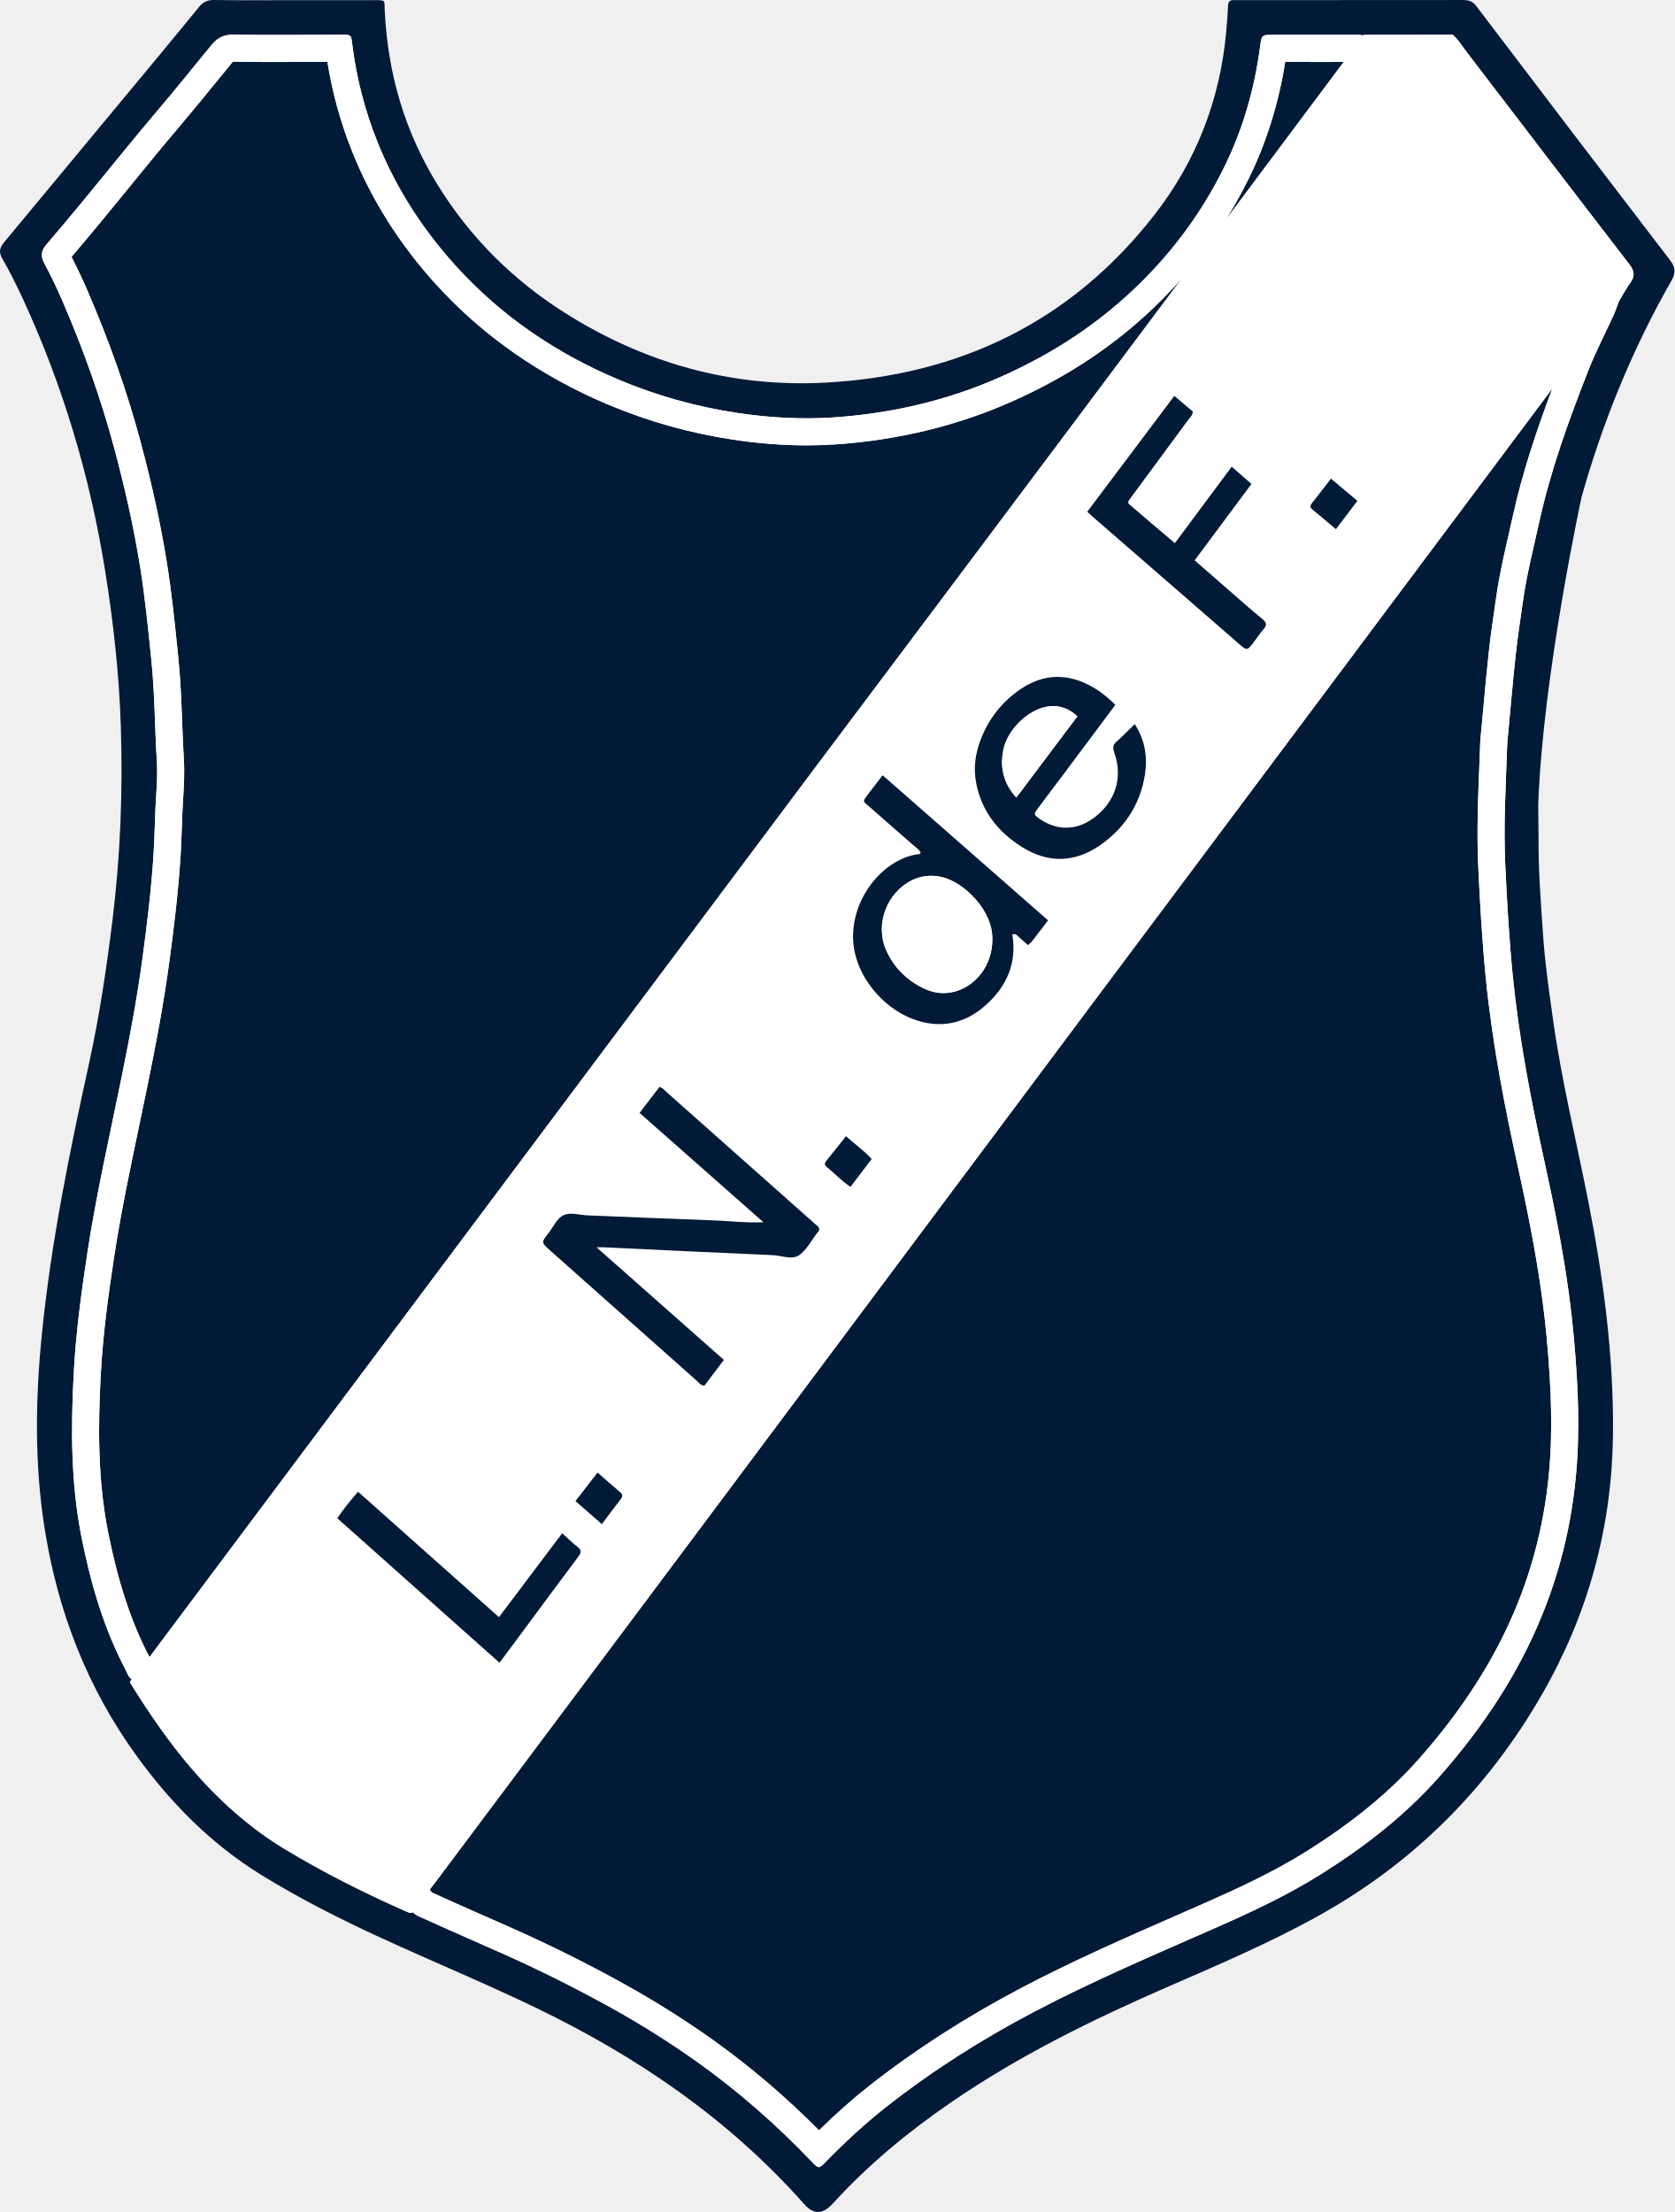
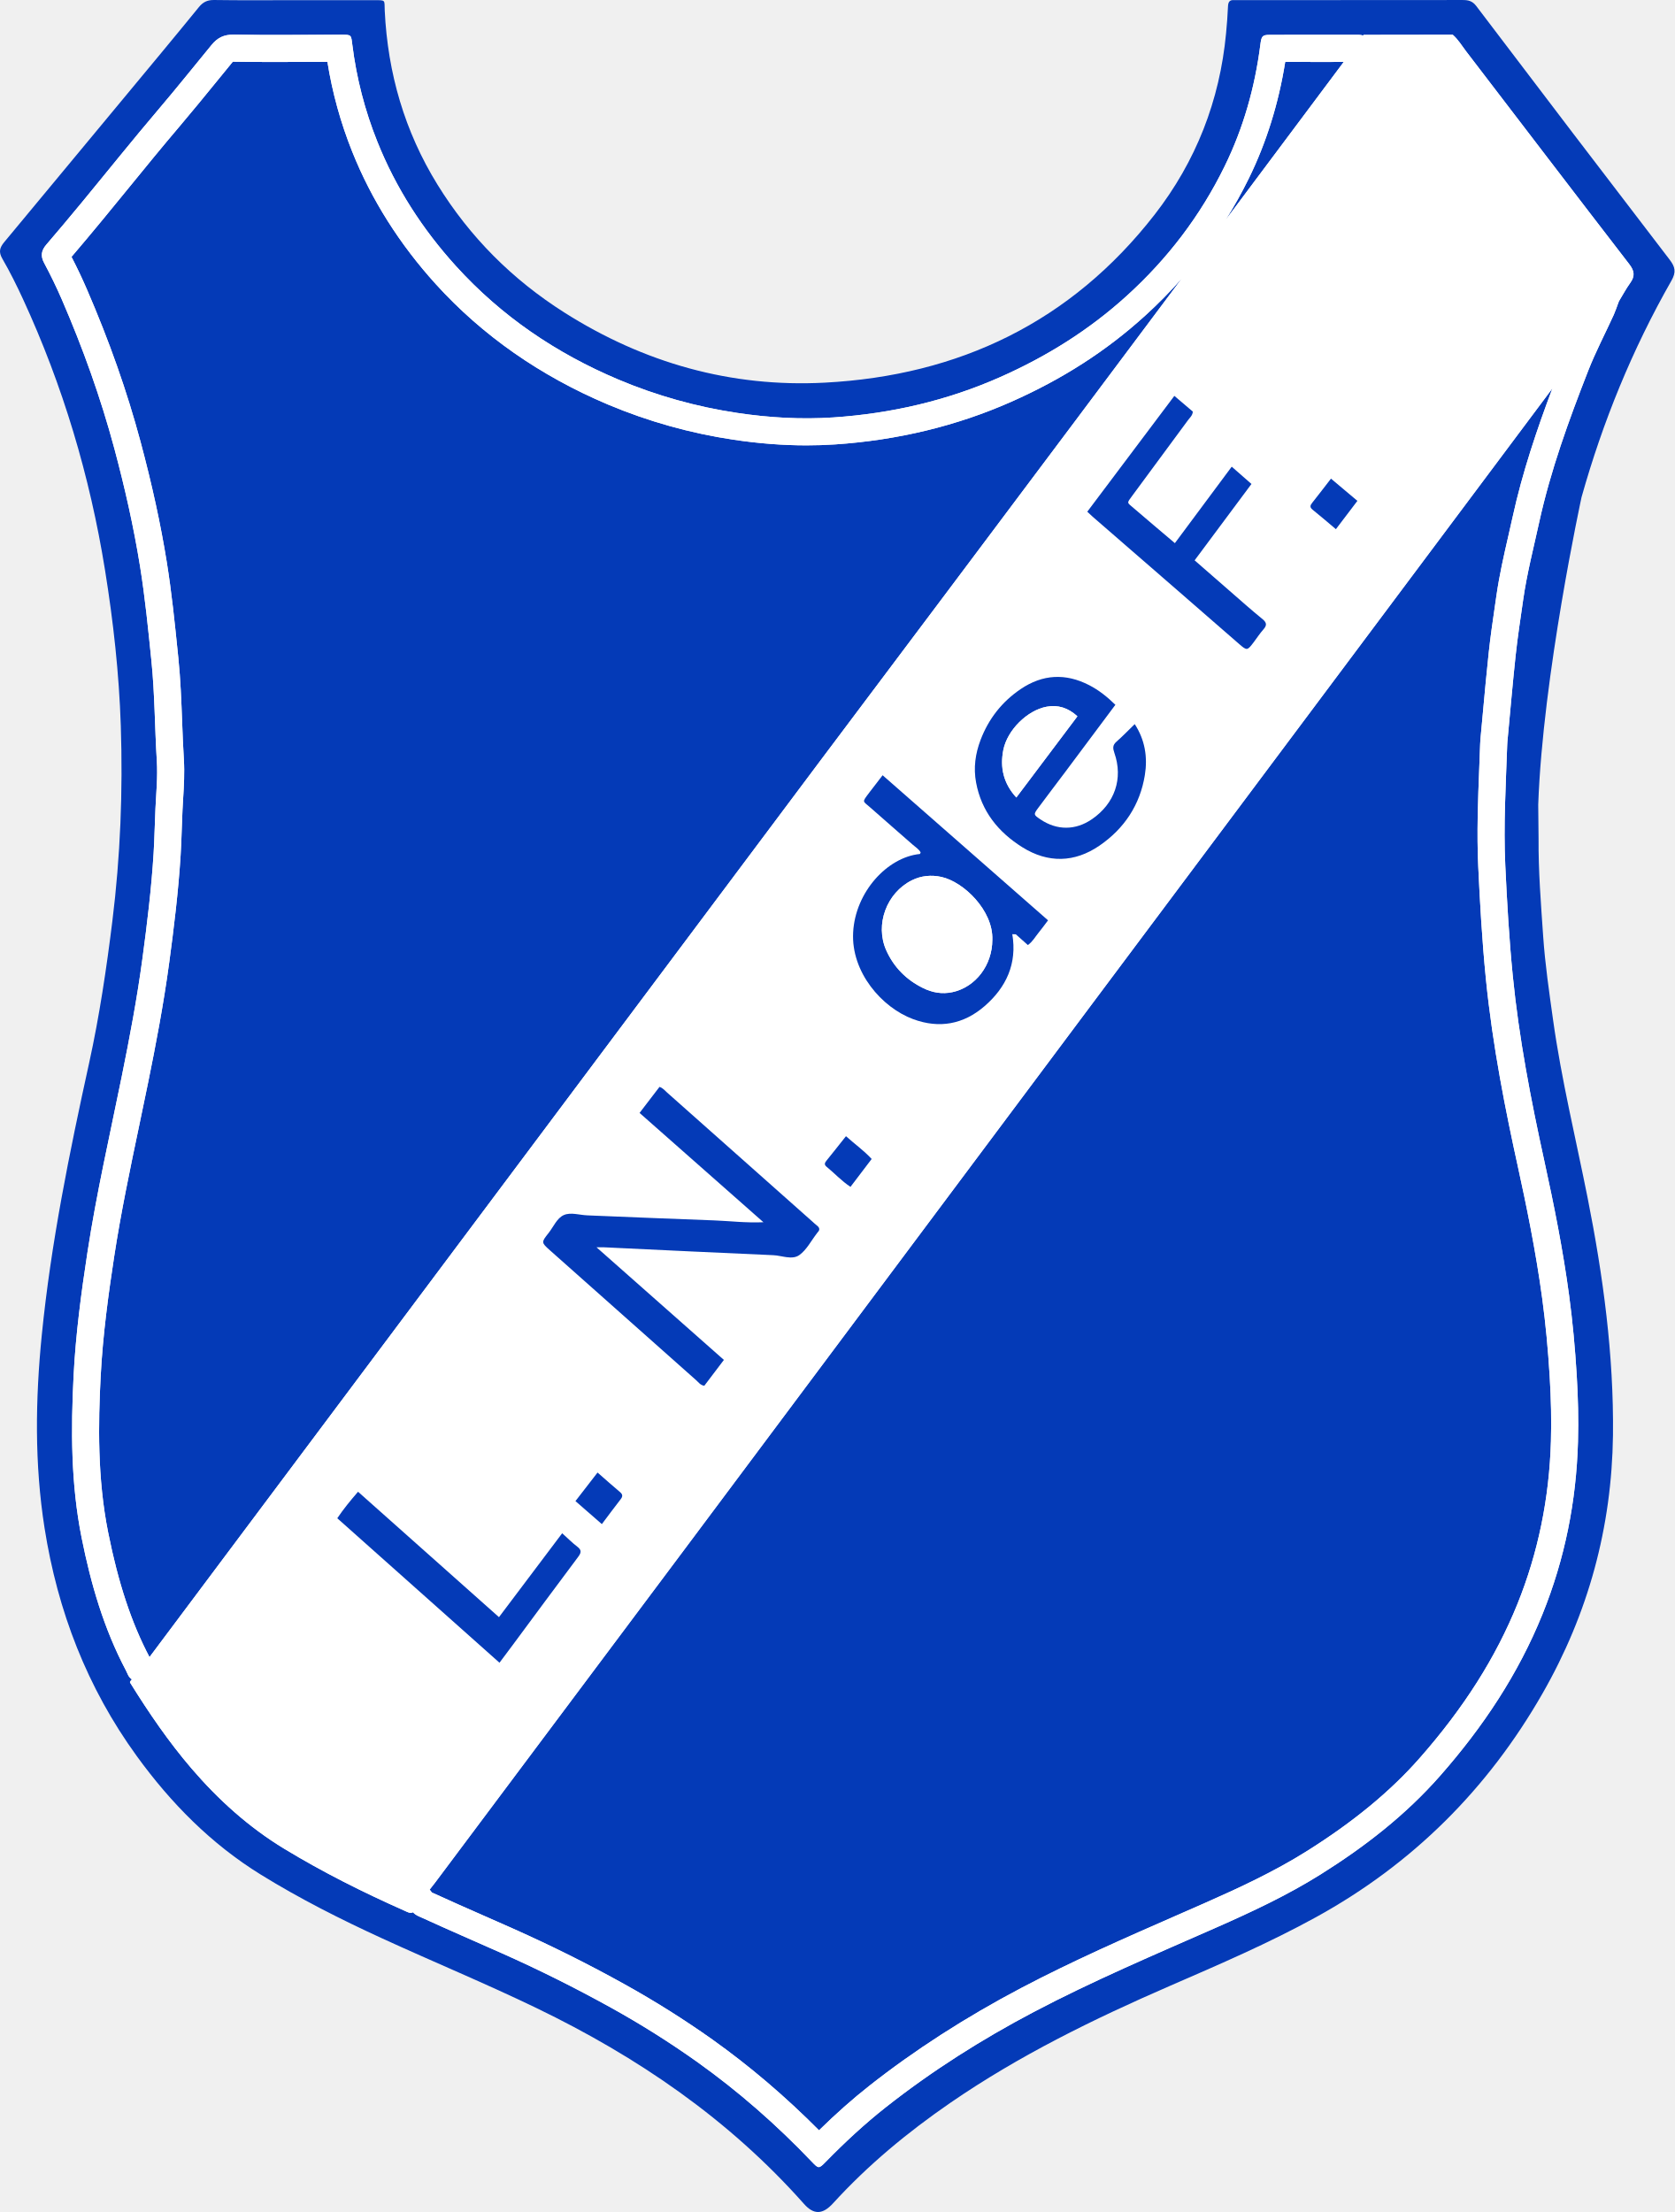
<svg xmlns="http://www.w3.org/2000/svg" viewBox="0 0 4146.09 5477.09">
  <defs>
-     <style>.cls-1{fill:#011a38;}.cls-2{fill:#fff;}</style>
+     <style>.cls-1{fill:#043AB7;}.cls-2{fill:#fff;}</style>
  </defs>
  <g id="Capa_2" data-name="Capa 2">
    <g id="Capa_1-2" data-name="Capa 1">
      <path class="cls-1" d="M2926.27,689.36q-131.83,176.29-263.75,352.51Q2346.56,1463.7,2030,1885q-429.84,573.84-859.17,1148.07-400.32,535-800.68,1070c-44.57-84.58-77.1-182.68-102.31-308.52-27-134.47-24.54-270.44-18.63-385.72,5.37-104.68,20-209.48,33.62-298.2,16.49-107.52,39.36-216.55,61.48-322,7.53-35.92,15.32-73.06,22.78-109.74,17.71-87.09,37.72-190.38,52-296.22,11.24-83.56,22.43-173.49,28.12-264.84,1.41-22.66,2.18-45.21,2.91-67,.52-15.17,1.05-30.86,1.79-46,.44-9.08,1-18.15,1.54-27.22,1.91-31.36,3.89-63.78,1.78-97.74-1.91-30.71-3.11-62.38-4.27-93-1.94-51.38-3.94-104.5-9.37-157.72l-1.28-12.57c-7.48-73.43-15.21-149.37-27.3-224.48-15.14-94.1-36.45-191.85-65.14-298.83C314.48,969,271.06,845.66,215.05,716.14c-11.61-26.86-24.37-53.74-38-80.14,24.06-28.17,49.44-58.44,77.2-92.09,21.89-26.53,43.93-53.56,65.25-79.7C360,414.49,401.94,363.08,444,313.64,475.71,276.33,506.91,238,537.08,201q19.21-23.59,38.49-47.14c.34-.41.64-.77.91-1.07h.88c30.56.51,62.87.75,101.68.75,29.88,0,60.17-.15,89.47-.28q21.07-.11,42.14-.19A1035.46,1035.46,0,0,0,872.18,375.8c47.41,118.48,117.12,228.87,207.2,328.11,115,126.75,258.25,226.88,425.64,297.61a1293,1293,0,0,0,311.18,87.24c62,9.3,122.79,14,180.8,14,23.83,0,47.7-.8,70.93-2.36,154.75-10.43,301.4-45.94,435.88-105.54,127.14-56.34,235.51-126,331.28-213A1169.49,1169.49,0,0,0,2926.27,689.36Z" />
      <path class="cls-1" d="M3327,153.38Q3180.89,348.83,3034.79,544.3a1113.49,1113.49,0,0,0,57.32-102.65c43.48-88.68,73.72-185.58,90.07-288.47,17.66-.05,36.47-.07,57.27-.07h5.28l-.3.4Z" />
      <path class="cls-1" d="M3837,3408.29c3.47,57.07,4.47,109.34,3.06,159.77-3.94,141.32-31.87,277.11-83,403.59-53.47,132.3-132.47,256.89-241.49,380.91-73,83.1-165,158.87-281.06,231.67-80.08,50.22-168,91-251,127.6q-33.54,14.78-67.12,29.46C2788,4797.51,2655.27,4855.65,2528,4922.7c-137.43,72.38-264,153.92-376.17,242.34-40.86,32.2-81.69,68.34-124,109.79-82.69-83.25-170.94-158.47-262.85-224A2330.51,2330.51,0,0,0,1546.05,4913c-87.83-48.89-180.58-95.17-275.66-137.58-23.94-10.67-48.25-21.37-71.77-31.71-41.28-18.16-84-36.94-125.42-56l-3.65-1.63-5.74-7.23c4.94-6.17,9.84-12.36,14.56-18.69Q1386,4248.65,1694,3837.42,2197.94,3163.34,2701.56,2489q570.89-763.73,1142.07-1527.21c-38.1,101.06-74.24,207.85-98.28,317.63-3.46,15.81-7.17,32-10.76,47.68-11,47.78-22.26,97.2-29.54,148q-2,14-4.05,28c-5.31,36.42-10.79,74.08-14.86,111.89-5.53,51.26-10.28,103.2-14.88,153.43q-2.88,31.35-5.8,62.71c-.43,4.55-.56,8.5-.67,11.67v.34q-1,28.65-2.16,57.31c-3.14,79.82-6.39,162.35-2.53,245,3.84,82.31,9.09,179.7,18.87,277.93,16.76,168.32,49.46,329.67,79.23,465.31,19.71,89.78,44.39,208.17,60.48,327.83C3826.84,3277.2,3832.83,3339.94,3837,3408.29Z" />
      <path class="cls-1" d="M4138.22,695.31c12.47-21.87,9.5-34.45-4.54-52.76Q3893.5,329.35,3655.1,14.78C3645.47,2.08,3635,0,3621,.05q-277,.44-554.08.31a100.47,100.47,0,0,1-10.7,0c-11.7-1.21-15.28,4.41-15.73,15.54-.9,22.26-2.72,44.51-4.8,66.7C3020,249.37,2961.08,400,2858.6,531.69,2651.91,797.35,2374.34,930,2042.28,947.47,1810,959.72,1594.07,898.63,1397,773.61,1268.4,692,1163.29,586.93,1083.22,457.19,1001.84,325.34,960.11,181.33,952.61,27,951.25-1.13,956.86.44,924.13.42q-97.71-.06-195.4,0c-66,0-132.06.61-198.08-.4C513.81-.25,503,4.66,492.29,17.82c-61.93,76.12-124.85,151.43-187.46,227Q158,422.08,10.85,599.07c-11.71,14-14.83,24.62-4.93,41.7,18.72,32.33,35.42,66,51.08,99.93,98.72,214.13,165.53,438.12,203,670.7,20.59,127.73,34.86,256.26,39.1,385.77,5.3,161.73-1,322.89-20.89,483.52-14.58,117.73-32,235-57.43,350.91-49,223-94.64,446.48-117.32,674.08-15.9,159.58-18.17,318.67,6.83,477.65,32.39,206,105.44,395.38,228.16,564.62C423,4464.57,522.64,4565.65,646,4641.87c96.41,59.56,197.28,110.49,300.14,157.7,127,58.3,256.23,111.71,382.13,172.51,250.6,121,476.59,275.43,662.41,485,24.4,27.51,46.42,26.45,72.12-1.73,86.43-94.79,184.6-175.86,290-248.45,170.27-117.28,354.93-207.58,543.93-289.72,122.48-53.24,245.16-105.91,362.39-170.5,239-131.66,424.59-317,559.9-553.16q170.33-297.3,174.68-640.34c2.15-198.16-24.27-393.15-62.75-586.87-29.17-146.82-64.81-292.37-85.58-440.83-9.63-68.89-19.76-137.71-24.53-207.18-5.55-81-12-161.09-11.4-242.38l-.84-83.52c11.24-318.61,106.82-759.31,107.26-761.36C3968.51,1044,4041.51,864.92,4138.22,695.31Zm-366.85,789.32c-6.55,45.79-13.67,91.55-18.62,137.52-7.72,71.66-13.82,143.5-20.59,215.26-.25,2.66-.33,5.34-.42,8-3.4,98.93-9.34,197.91-4.73,296.86,4.28,91.56,9.52,183.07,18.62,274.42,15.38,154.46,44.79,306.28,78,457.58,24.23,110.39,46.38,221.25,61.44,333.27,8.77,65.22,14.78,130.82,18.78,196.67,3.37,55.31,4.71,110.52,3.16,165.71-4.11,147.33-32.5,289.9-87.85,426.83-60.13,148.77-147.52,279.73-253.28,400-85.83,97.62-186.71,175.78-295.78,244.19-82.46,51.71-170.7,93-259.6,132.15-151.73,66.85-304.45,131.5-451.3,208.84-128.83,67.86-251.5,145.49-365.92,235.68-52.54,41.41-101.54,87-148.37,134.82-17.52,17.91-18,17.82-34.88.15-87-91.24-181.3-174.05-284-247.25a2251,2251,0,0,0-212.59-133.84Q1381.29,4898,1243.1,4836.61c-65.91-29.39-132.24-57.86-197.84-88-8.14-3.74-16.68-6.35-22.5-13.7-7.49,3.57-13.54-.46-20.09-3.35C900.08,4686.14,799.83,4636,703.9,4577.76c-87.52-53.11-162.8-120.94-229.47-198.59-57-66.36-106-138.31-152.06-212.4-2.22-3.58,3.2-5.54,3.94-8.77-8.35-4.94-10.44-14.16-14.53-21.88C257,4032.76,225,3921.8,202.11,3807.74c-26.68-133.12-26.74-267.84-19.84-402.31,5.24-102.09,18.78-203.68,34.3-304.93C239,2954.34,272,2810.33,301.4,2665.58c19.68-96.79,38-193.83,51.22-291.8,11.63-86.45,22.22-172.91,27.65-260.08,2.33-37.41,2.83-74.78,4.65-112.15,1.91-39.17,5.8-78.34,3.36-117.54-5.13-82.65-5-165.5-13.41-248.08-7.95-77.94-15.63-155.85-28.07-233.2-15.86-98.53-37.87-195.77-63.71-292.13-33.77-125.92-77.82-248.28-129.53-367.88-13.44-31.08-28.26-61.67-44.26-91.51-9.49-17.68-6.92-31.14,5.5-45.58q44.45-51.69,87.73-104.35c63.51-77,125.77-155,190.42-231,44.47-52.29,87.3-105.87,130.83-158.91,14.52-17.68,30.45-25.95,54.7-25.54,89.2,1.49,178.44.28,267.66.18,24.11,0,23.16.25,26.23,25.05a962.1,962.1,0,0,0,62,239.9C980.24,465.53,1046,567.4,1129,658.88c112.89,124.37,248.06,215.83,402.1,280.92a1221,1221,0,0,0,295.05,82.71c78.56,11.79,158,16.41,237.29,11.06,143.29-9.66,281.55-41.58,413.23-99.94,114.86-50.9,219.82-116.36,313.39-201.34,101.14-91.84,182.06-198.08,241.9-320.13,46.59-95,75.16-196.09,88.61-301.22,2.75-21.53,4.65-24.54,23.32-24.63,74-.34,148.1-.15,222.16-.06,2.62,0,5.25.91,7.87,1.4a2.71,2.71,0,0,0,2.72-1.34L3596.89,86c13.6,11.79,22.65,27.32,33.42,41.38,134.42,175.47,268.34,351.32,403.38,526.31,13.23,17.15,14.93,29.79,2.73,46.8-10.34,14.41-18.75,30.21-28,45.39l-3.16,8.49s-6.06,17.21-9.52,24.82c-21,46.25-44.88,91.38-63.36,138.61-48.05,122.82-93.24,246.7-121.56,376C3796.9,1357.25,3780.6,1420.21,3771.37,1484.63Z" />
      <path class="cls-2" d="M4033.69,653.66c-135-175-269-350.84-403.38-526.31-10.77-14.06-19.82-29.59-33.42-41.38l-220.26.34a2.71,2.71,0,0,1-2.72,1.34c-2.62-.49-5.25-1.4-7.87-1.4-74.06-.09-148.11-.28-222.16.06-18.67.09-20.57,3.1-23.32,24.63-13.45,105.13-42,206.19-88.61,301.22-59.84,122.05-140.76,228.29-241.9,320.13-93.57,85-198.53,150.44-313.39,201.34-131.68,58.36-269.94,90.28-413.23,99.94-79.33,5.35-158.73.73-237.29-11.06a1221,1221,0,0,1-295.05-82.71c-154-65.09-289.21-156.55-402.1-280.92-83-91.48-148.75-193.35-194.61-308a962.1,962.1,0,0,1-62-239.9c-3.07-24.8-2.12-25.07-26.23-25.05-89.22.1-178.46,1.31-267.66-.18-24.25-.41-40.18,7.86-54.7,25.54-43.53,53-86.36,106.62-130.83,158.91-64.65,76-126.91,154.06-190.42,231q-43.38,52.58-87.73,104.35c-12.42,14.44-15,27.9-5.5,45.58,16,29.84,30.82,60.43,44.26,91.51,51.71,119.6,95.76,242,129.53,367.88,25.84,96.36,47.85,193.6,63.71,292.13,12.44,77.35,20.12,155.26,28.07,233.2,8.42,82.58,8.28,165.43,13.41,248.08,2.44,39.2-1.45,78.37-3.36,117.54-1.82,37.37-2.32,74.74-4.65,112.15-5.43,87.17-16,173.63-27.65,260.08-13.18,98-31.54,195-51.22,291.8C272,2810.33,239,2954.34,216.57,3100.5c-15.52,101.25-29.06,202.84-34.3,304.93-6.9,134.47-6.84,269.19,19.84,402.31,22.86,114.06,54.9,225,109.67,328.38,4.09,7.72,6.18,16.94,14.53,21.88-.74,3.23-6.16,5.19-3.94,8.77,46.08,74.09,95.08,146,152.06,212.4,66.67,77.65,142,145.48,229.47,198.59,95.93,58.2,196.18,108.38,298.77,153.83,6.55,2.89,12.6,6.92,20.09,3.35,5.82,7.35,14.36,10,22.5,13.7,65.6,30.11,131.93,58.58,197.84,88q138,61.56,270.37,134.93a2251,2251,0,0,1,212.59,133.84c102.67,73.2,197,156,284,247.25,16.85,17.67,17.36,17.76,34.88-.15,46.83-47.86,95.83-93.41,148.37-134.82,114.42-90.19,237.09-167.82,365.92-235.68,146.85-77.34,299.57-142,451.3-208.84,88.9-39.18,177.14-80.44,259.6-132.15,109.07-68.41,210-146.57,295.78-244.19,105.76-120.31,193.15-251.27,253.28-400,55.35-136.93,83.74-279.5,87.85-426.83,1.55-55.19.21-110.4-3.16-165.71-4-65.85-10-131.45-18.78-196.67-15.06-112-37.21-222.88-61.44-333.27-33.21-151.3-62.62-303.12-78-457.58-9.1-91.35-14.34-182.86-18.62-274.42-4.61-99,1.33-197.93,4.73-296.86.09-2.67.17-5.35.42-8,6.77-71.76,12.87-143.6,20.59-215.26,4.95-46,12.07-91.73,18.62-137.52,9.23-64.42,25.53-127.38,39.43-190.85,28.32-129.31,73.51-253.19,121.56-376,18.48-47.23,42.32-92.36,63.36-138.61,3.46-7.61,9.52-24.82,9.52-24.82l3.16-8.49c9.27-15.18,17.68-31,28-45.39C4048.62,683.45,4046.92,670.81,4033.69,653.66Zm-941.58-212c43.48-88.68,73.72-185.58,90.07-288.47,17.66-.05,36.47-.07,57.27-.07h5.28l-.3.4,82.58-.13Q3180.89,348.83,3034.79,544.3A1113.49,1113.49,0,0,0,3092.11,441.65Zm268.72,798.53-53.2,70.06c-19.94-16.75-38.54-32.83-57.7-48.23-7.91-6.35-5.69-11.07-.5-17.56,15-18.78,29.56-38,46.05-59.27Zm-553.52,18.4c33.05,28.48,66.47,56.54,101.63,86.37l140.74-189.34,48.82,42.78-140.72,189.12c29.42,25.66,58.12,50.78,86.91,75.79,26.92,23.38,53.49,47.21,81.16,69.68,11.22,9.11,10.9,15.78,2.08,25.73-8.25,9.31-15.13,19.83-22.61,29.82-17.38,23.21-17.43,23.27-38.46,5q-76.7-66.68-153.32-133.44-104-90.33-208-180.57c-4-3.49-7.82-7.23-13.45-12.46l215.57-286.78,45.75,38.92c-.78,9.7-7.37,14.91-11.88,21q-68.84,93.75-138.07,187.21C2789.07,1246.82,2790,1243.67,2807.31,1258.58ZM2437.82,2491.23c-51.82,44.94-111.89,56.38-177.16,32.14-77.11-28.62-153.59-116-148.28-214.73,5.37-99.95,84.47-186,165.21-194.06.45,0,.76-1.44,1.94-3.81-4.07-8.06-12.68-13.11-19.66-19.29-34.69-30.73-70-60.77-104.57-91.63-19.43-17.34-21.88-12.12-2.87-37.45,10.13-13.49,20.55-26.74,32.9-42.78L2594.9,2278.8c-8.75,11.48-16.33,22-24.5,32-7.77,9.52-13.67,20.74-25.4,29.18l-29.82-26.56-8.77-.32C2518.64,2386,2491.48,2444.68,2437.82,2491.23Zm-279.63,378.48c-17.49,23-34.58,45.49-52.42,69-22.16-14.55-39.39-33.6-59.07-49.65-6.65-5.42-4.7-9.87-.11-15.49,15.64-19.19,30.91-38.69,48-60.23C2116.4,2832.91,2138.86,2848.75,2158.19,2869.71Zm373.2-771.84c-59.76-37.37-101.4-89.08-114.62-160.48-6.69-36.18-1.79-71.12,11.07-105,19.86-52.39,53-94.73,99.42-126.14,54.33-36.78,111.09-39.71,169.4-9.73,24,12.32,44.78,29,65,48.67-41.47,55.57-82.46,110.58-123.56,165.51-22.43,30-45.24,59.71-67.52,89.82-12,16.24-11.6,16.89,5.65,28.51,40.92,27.57,86.89,27.34,127.56-.63,56.3-38.71,77.64-100.41,55.5-163.94-4-11.56-4.76-19.36,5.17-28,15.25-13.34,29.31-28.05,45.14-43.41,25.31,39,32.18,81.6,25.17,125.62-11.82,74.23-51,133.09-112.34,175.2C2660.74,2136.13,2595.14,2137.73,2531.39,2097.87ZM370.12,4103.1c-44.57-84.58-77.1-182.68-102.31-308.52-27-134.47-24.54-270.44-18.63-385.72,5.37-104.68,20-209.48,33.62-298.2,16.49-107.52,39.36-216.55,61.48-322,7.53-35.92,15.32-73.06,22.78-109.74,17.71-87.09,37.72-190.38,52-296.22,11.24-83.56,22.43-173.49,28.12-264.84,1.41-22.66,2.18-45.21,2.91-67,.52-15.17,1.05-30.86,1.79-46,.44-9.08,1-18.15,1.54-27.22,1.91-31.36,3.89-63.78,1.78-97.74-1.91-30.71-3.11-62.38-4.27-93-1.94-51.38-3.94-104.5-9.37-157.72l-1.28-12.57c-7.48-73.43-15.21-149.37-27.3-224.48-15.14-94.1-36.45-191.85-65.14-298.83C314.48,969,271.06,845.66,215.05,716.14c-11.61-26.86-24.37-53.74-38-80.14,24.06-28.17,49.44-58.44,77.2-92.09,21.89-26.53,43.93-53.56,65.25-79.7C360,414.49,401.94,363.08,444,313.64,475.71,276.33,506.91,238,537.08,201q19.21-23.59,38.49-47.14c.34-.41.64-.77.91-1.07h.88c30.56.51,62.87.75,101.68.75,29.88,0,60.17-.15,89.47-.28q21.07-.11,42.14-.19A1035.46,1035.46,0,0,0,872.18,375.8c47.41,118.48,117.12,228.87,207.2,328.11,115,126.75,258.25,226.88,425.64,297.61a1293,1293,0,0,0,311.18,87.24c62,9.3,122.79,14,180.8,14,23.83,0,47.7-.8,70.93-2.36,154.75-10.43,301.4-45.94,435.88-105.54,127.14-56.34,235.51-126,331.28-213a1169.49,1169.49,0,0,0,91.18-92.53q-131.83,176.29-263.75,352.51Q2346.56,1463.7,2030,1885q-429.84,573.84-859.17,1148.07Q770.48,3568.12,370.12,4103.1Zm1422.21-735.87-48.49,64c-9.76-1.46-14.27-8.6-20-13.65q-181.17-160.68-362.06-321.68c-21.74-19.36-21.77-19.82-3.31-43.07,12.13-15.27,20.37-36.52,37.47-44.18s38.59-.12,58.15.67c104.26,4.19,208.5,8.72,312.78,12.43,39,1.4,78,6.5,123.46,4.61l-306.72-270.7c16.58-21.67,32.68-42.69,49.32-64.42,8.51,2.7,13.31,9.17,19,14.19q180.13,159.84,360.14,319.8c3.34,3,6.54,6.09,10.07,8.8,6.82,5.25,9,10.81,2.06,17.59a18.11,18.11,0,0,0-1.59,2.15c-14.19,18.32-25.36,40.86-43.41,53.79s-43,1.27-64.78.34c-139.89-6-279.73-12.94-419.58-19.55-4-.19-8.07,0-18,0Zm-255.65,345c-15.3,19.64-30.07,39.69-46.5,61.51l-65.34-56.92,54.67-70.68c19.26,16.82,37.13,32.82,55.49,48.24C1542.05,3700.35,1542.18,3705.21,1536.68,3712.27Zm-701.56,47c15.52-23.06,32.33-43.5,51.4-65.58l348.92,310.52,156.5-207.76c13.59,12.21,24.79,23.64,37.41,33.22,11.74,8.91,9.41,15.54,1.58,26-54.08,72.05-107.46,144.62-161.1,217-10.49,14.16-21.11,28.24-33.13,44.31ZM3745.35,1279.45c-3.46,15.81-7.17,32-10.76,47.68-11,47.78-22.26,97.2-29.54,148q-2,14-4.05,28c-5.31,36.42-10.79,74.08-14.86,111.89-5.53,51.26-10.28,103.2-14.88,153.43q-2.88,31.35-5.8,62.71c-.43,4.55-.56,8.5-.67,11.67v.34q-1,28.65-2.16,57.31c-3.14,79.82-6.39,162.35-2.53,245,3.84,82.31,9.09,179.7,18.87,277.93,16.76,168.32,49.46,329.67,79.23,465.31,19.71,89.78,44.39,208.17,60.48,327.83,8.17,60.72,14.16,123.46,18.31,191.81,3.47,57.07,4.47,109.34,3.06,159.77-3.94,141.32-31.87,277.11-83,403.59-53.47,132.3-132.47,256.89-241.49,380.91-73,83.1-165,158.87-281.06,231.67-80.08,50.22-168,91-251,127.6q-33.54,14.78-67.12,29.46C2788,4797.51,2655.27,4855.65,2528,4922.7c-137.43,72.38-264,153.92-376.17,242.34-40.86,32.2-81.69,68.34-124,109.79-82.69-83.25-170.94-158.47-262.85-224A2330.51,2330.51,0,0,0,1546.05,4913c-87.83-48.89-180.58-95.17-275.66-137.58-23.94-10.67-48.25-21.37-71.77-31.71-41.28-18.16-84-36.94-125.42-56l-3.65-1.63-5.74-7.23c4.94-6.17,9.84-12.36,14.56-18.69Q1386,4248.65,1694,3837.42,2197.94,3163.34,2701.56,2489q570.89-763.73,1142.07-1527.21C3805.53,1062.88,3769.39,1169.67,3745.35,1279.45Z" />
      <path class="cls-1" d="M2024.21,3051.61a18.11,18.11,0,0,0-1.59,2.15c-14.19,18.32-25.36,40.86-43.41,53.79s-43,1.27-64.78.34c-139.89-6-279.73-12.94-419.58-19.55-4-.19-8.07,0-18,0l315.44,278.91-48.49,64c-9.76-1.46-14.27-8.6-20-13.65q-181.17-160.68-362.06-321.68c-21.74-19.36-21.77-19.82-3.31-43.07,12.13-15.27,20.37-36.52,37.47-44.18s38.59-.12,58.15.67c104.26,4.19,208.5,8.72,312.78,12.43,39,1.4,78,6.5,123.46,4.61l-306.72-270.7c16.58-21.67,32.68-42.69,49.32-64.42,8.51,2.7,13.31,9.17,19,14.19q180.13,159.84,360.14,319.8c3.34,3,6.54,6.09,10.07,8.8C2029,3039.27,2031.18,3044.83,2024.21,3051.61Z" />
      <path class="cls-1" d="M2185.33,1919.62c-12.35,16-22.77,29.29-32.9,42.78-19,25.33-16.56,20.11,2.87,37.45,34.57,30.86,69.88,60.9,104.57,91.63,7,6.18,15.59,11.23,19.66,19.29-1.18,2.37-1.49,3.76-1.94,3.81-80.74,8-159.84,94.11-165.21,194.06-5.31,98.69,71.17,186.11,148.28,214.73,65.27,24.24,125.34,12.8,177.16-32.14,53.66-46.55,80.82-105.25,68.59-178.13l8.77.32L2545,2340c11.73-8.44,17.63-19.66,25.4-29.18,8.17-10,15.75-20.52,24.5-32ZM2457,2326.75c0,63.13-41.43,117.41-98.63,129.84-25.61,5.56-49.92,1.25-72.72-10-41.36-20.32-72.52-51.42-91.41-93.75-28.32-63.48,1-142.12,63.43-173.12,23.51-11.66,48.18-13.78,72.95-8.42C2386.07,2183.37,2459.32,2254.54,2457,2326.75Z" />
      <path class="cls-2" d="M2457,2326.75c0,63.13-41.43,117.41-98.63,129.84-25.61,5.56-49.92,1.25-72.72-10-41.36-20.32-72.52-51.42-91.41-93.75-28.32-63.48,1-142.12,63.43-173.12,23.51-11.66,48.18-13.78,72.95-8.42C2386.07,2183.37,2459.32,2254.54,2457,2326.75Z" />
      <path class="cls-1" d="M2809.56,1793c-15.83,15.36-29.89,30.07-45.14,43.41-9.93,8.67-9.2,16.47-5.17,28,22.14,63.53.8,125.23-55.5,163.94-40.67,28-86.64,28.2-127.56.63-17.25-11.62-17.68-12.27-5.65-28.51,22.28-30.11,45.09-59.83,67.52-89.82,41.1-54.93,82.09-109.94,123.56-165.51-20.18-19.71-41-36.35-65-48.67-58.31-30-115.07-27-169.4,9.73-46.4,31.41-79.56,73.75-99.42,126.14-12.86,33.92-17.76,68.86-11.07,105,13.22,71.4,54.86,123.11,114.62,160.48,63.75,39.86,129.35,38.26,191-4.07,61.33-42.11,100.52-101,112.34-175.2C2841.74,1874.58,2834.87,1832,2809.56,1793ZM2516.4,1974.71c-32.11-35.2-40.7-74.34-32.28-117.4,9.73-49.71,59.48-98.56,107.3-107.44,27.83-5.17,53.13,2.49,76.25,23.75Z" />
      <path class="cls-2" d="M2667.67,1773.62,2516.4,1974.71c-32.11-35.2-40.7-74.34-32.28-117.4,9.73-49.71,59.48-98.56,107.3-107.44C2619.25,1744.7,2644.55,1752.36,2667.67,1773.62Z" />
      <path class="cls-1" d="M3127.93,1558.71c-8.25,9.31-15.13,19.83-22.61,29.82-17.38,23.21-17.43,23.27-38.46,5q-76.7-66.68-153.32-133.44-104-90.33-208-180.57c-4-3.49-7.82-7.23-13.45-12.46l215.57-286.78,45.75,38.92c-.78,9.7-7.37,14.91-11.88,21q-68.84,93.75-138.07,187.21c-14.35,19.37-13.41,16.22,3.89,31.13,33.05,28.48,66.47,56.54,101.63,86.37l140.74-189.34,48.82,42.78-140.72,189.12c29.42,25.66,58.12,50.78,86.91,75.79,26.92,23.38,53.49,47.21,81.16,69.68C3137.07,1542.09,3136.75,1548.76,3127.93,1558.71Z" />
      <path class="cls-1" d="M1430.93,3855.68c-54.08,72.05-107.46,144.62-161.1,217-10.49,14.16-21.11,28.24-33.13,44.31L835.12,3759.3c15.52-23.06,32.33-43.5,51.4-65.58l348.92,310.52,156.5-207.76c13.59,12.21,24.79,23.64,37.41,33.22C1441.09,3838.61,1438.76,3845.24,1430.93,3855.68Z" />
      <path class="cls-1" d="M2158.19,2869.71c-17.49,23-34.58,45.49-52.42,69-22.16-14.55-39.39-33.6-59.07-49.65-6.65-5.42-4.7-9.87-.11-15.49,15.64-19.19,30.91-38.69,48-60.23C2116.4,2832.91,2138.86,2848.75,2158.19,2869.71Z" />
      <path class="cls-1" d="M1536.68,3712.27c-15.3,19.64-30.07,39.69-46.5,61.51l-65.34-56.92,54.67-70.68c19.26,16.82,37.13,32.82,55.49,48.24C1542.05,3700.35,1542.18,3705.21,1536.68,3712.27Z" />
      <path class="cls-1" d="M3360.83,1240.18l-53.2,70.06c-19.94-16.75-38.54-32.83-57.7-48.23-7.91-6.35-5.69-11.07-.5-17.56,15-18.78,29.56-38,46.05-59.27Z" />
    </g>
  </g>
</svg>
